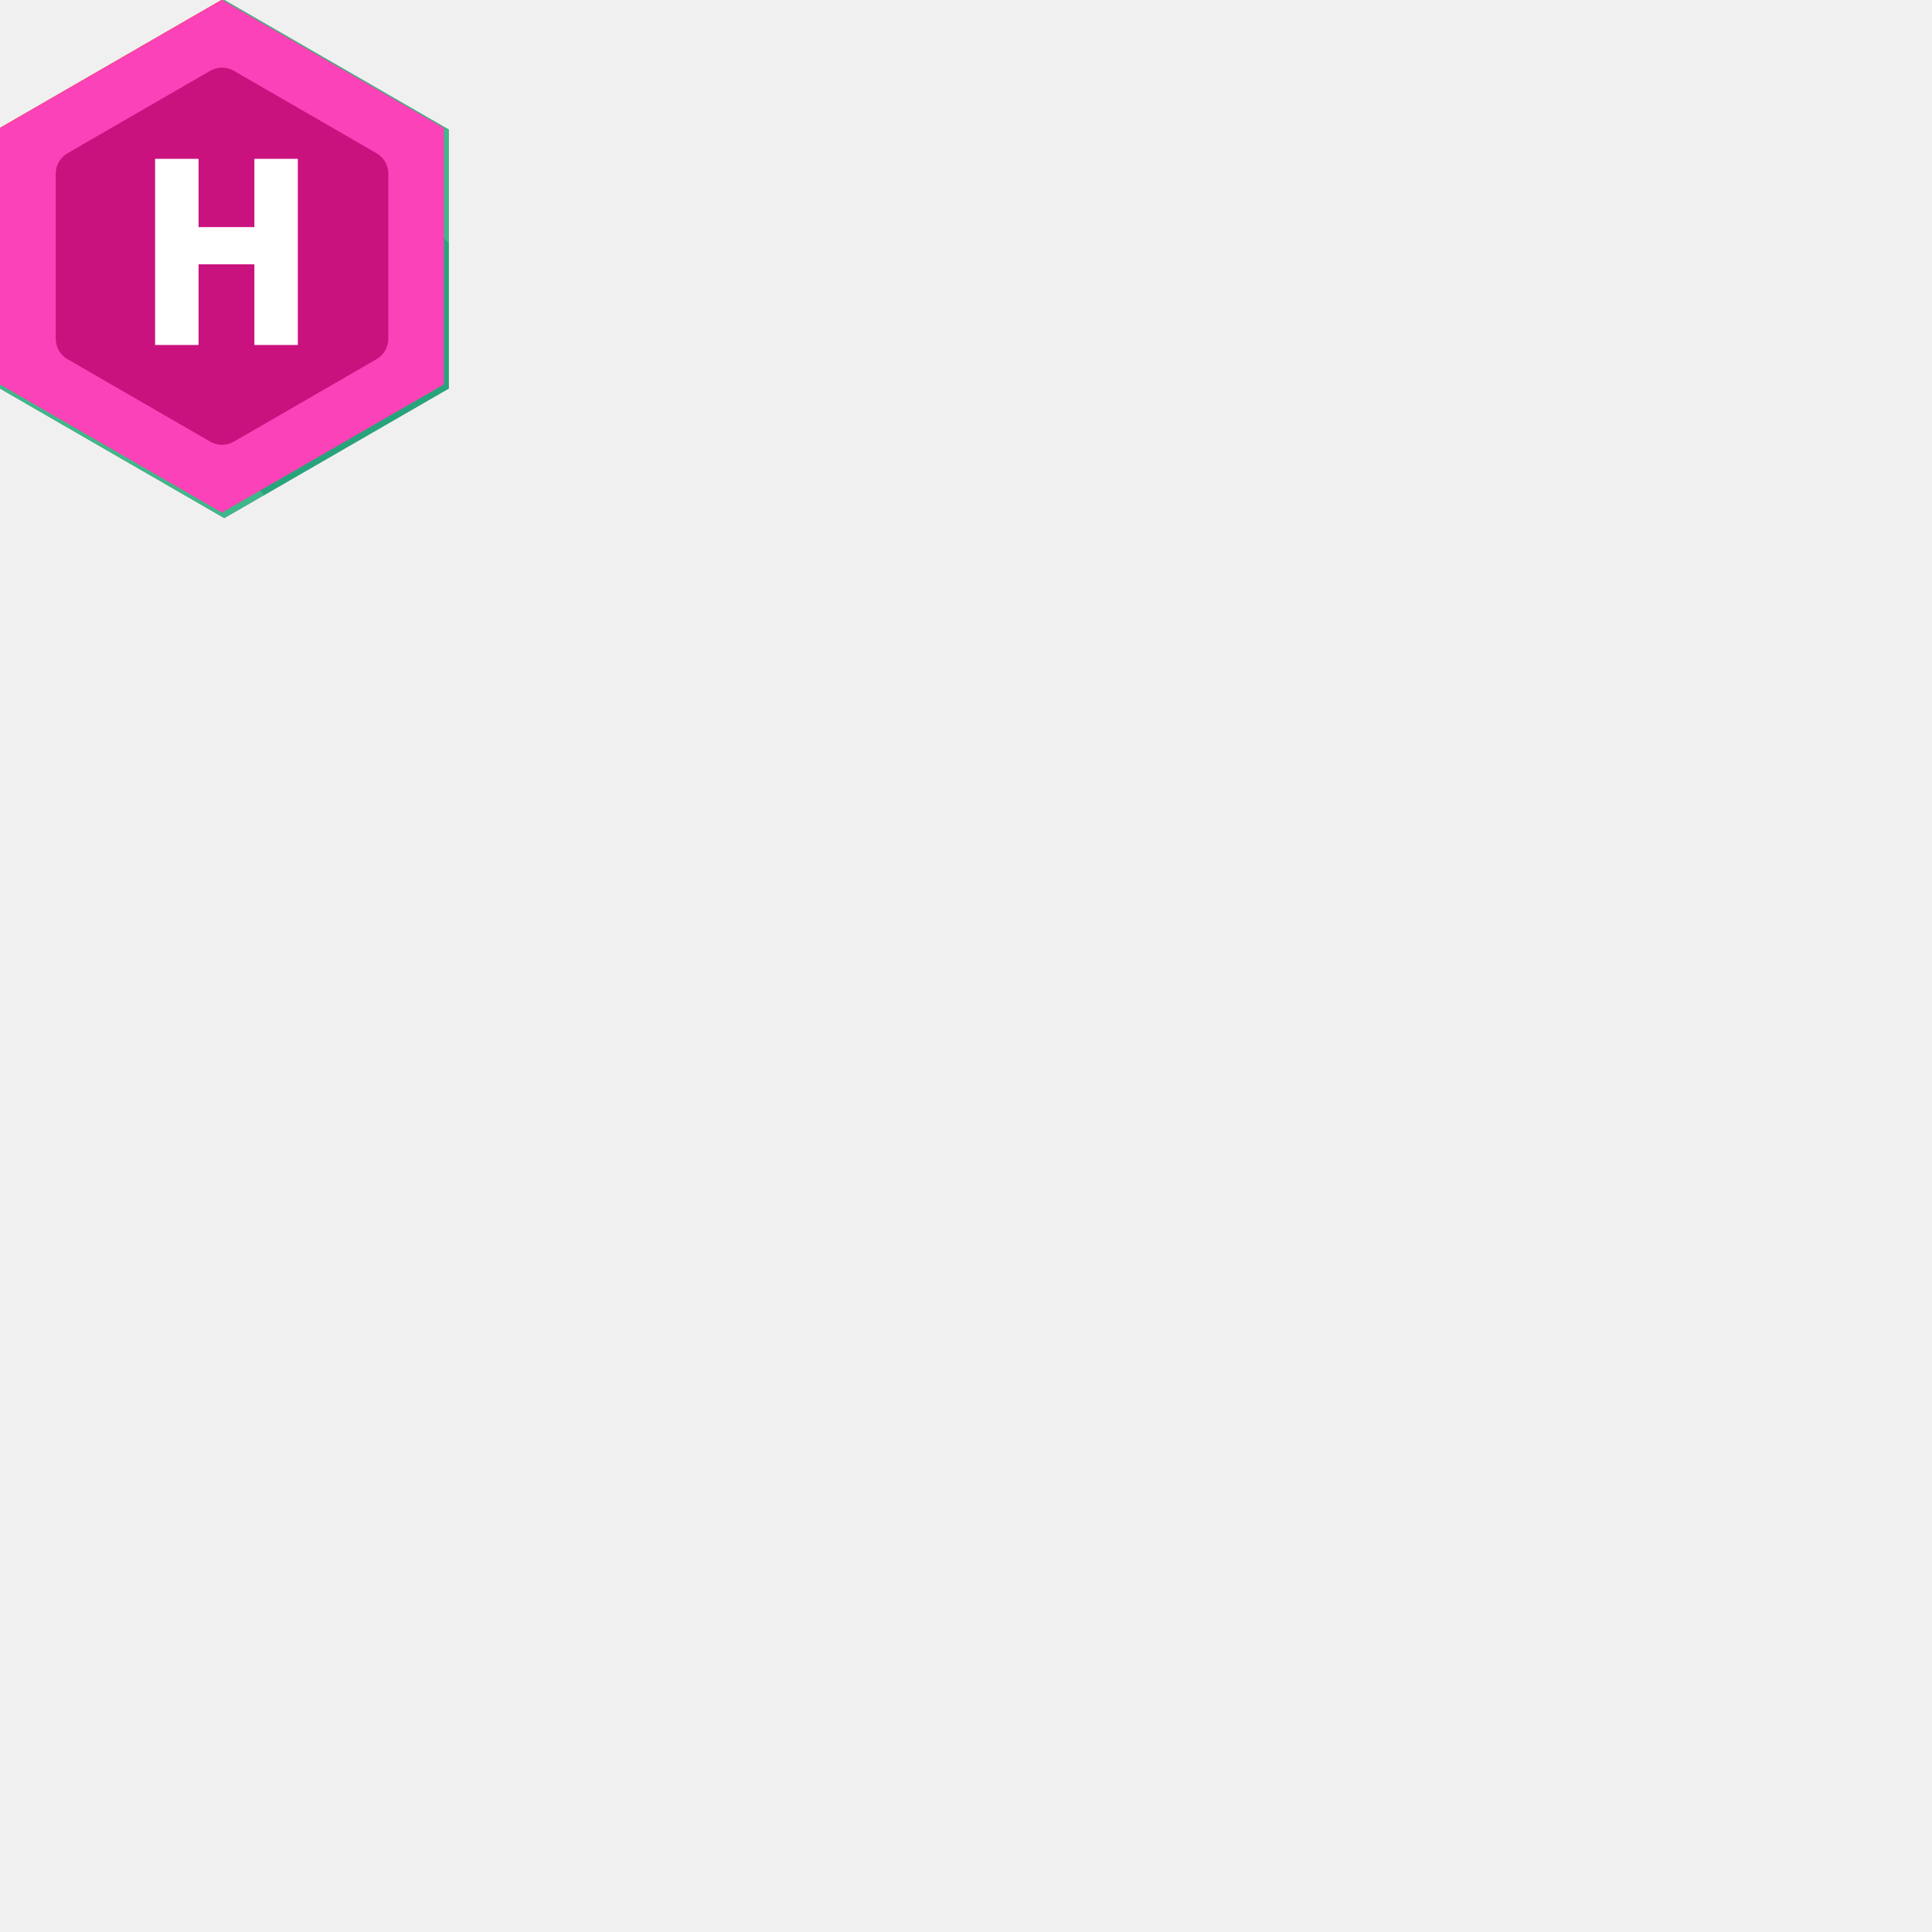
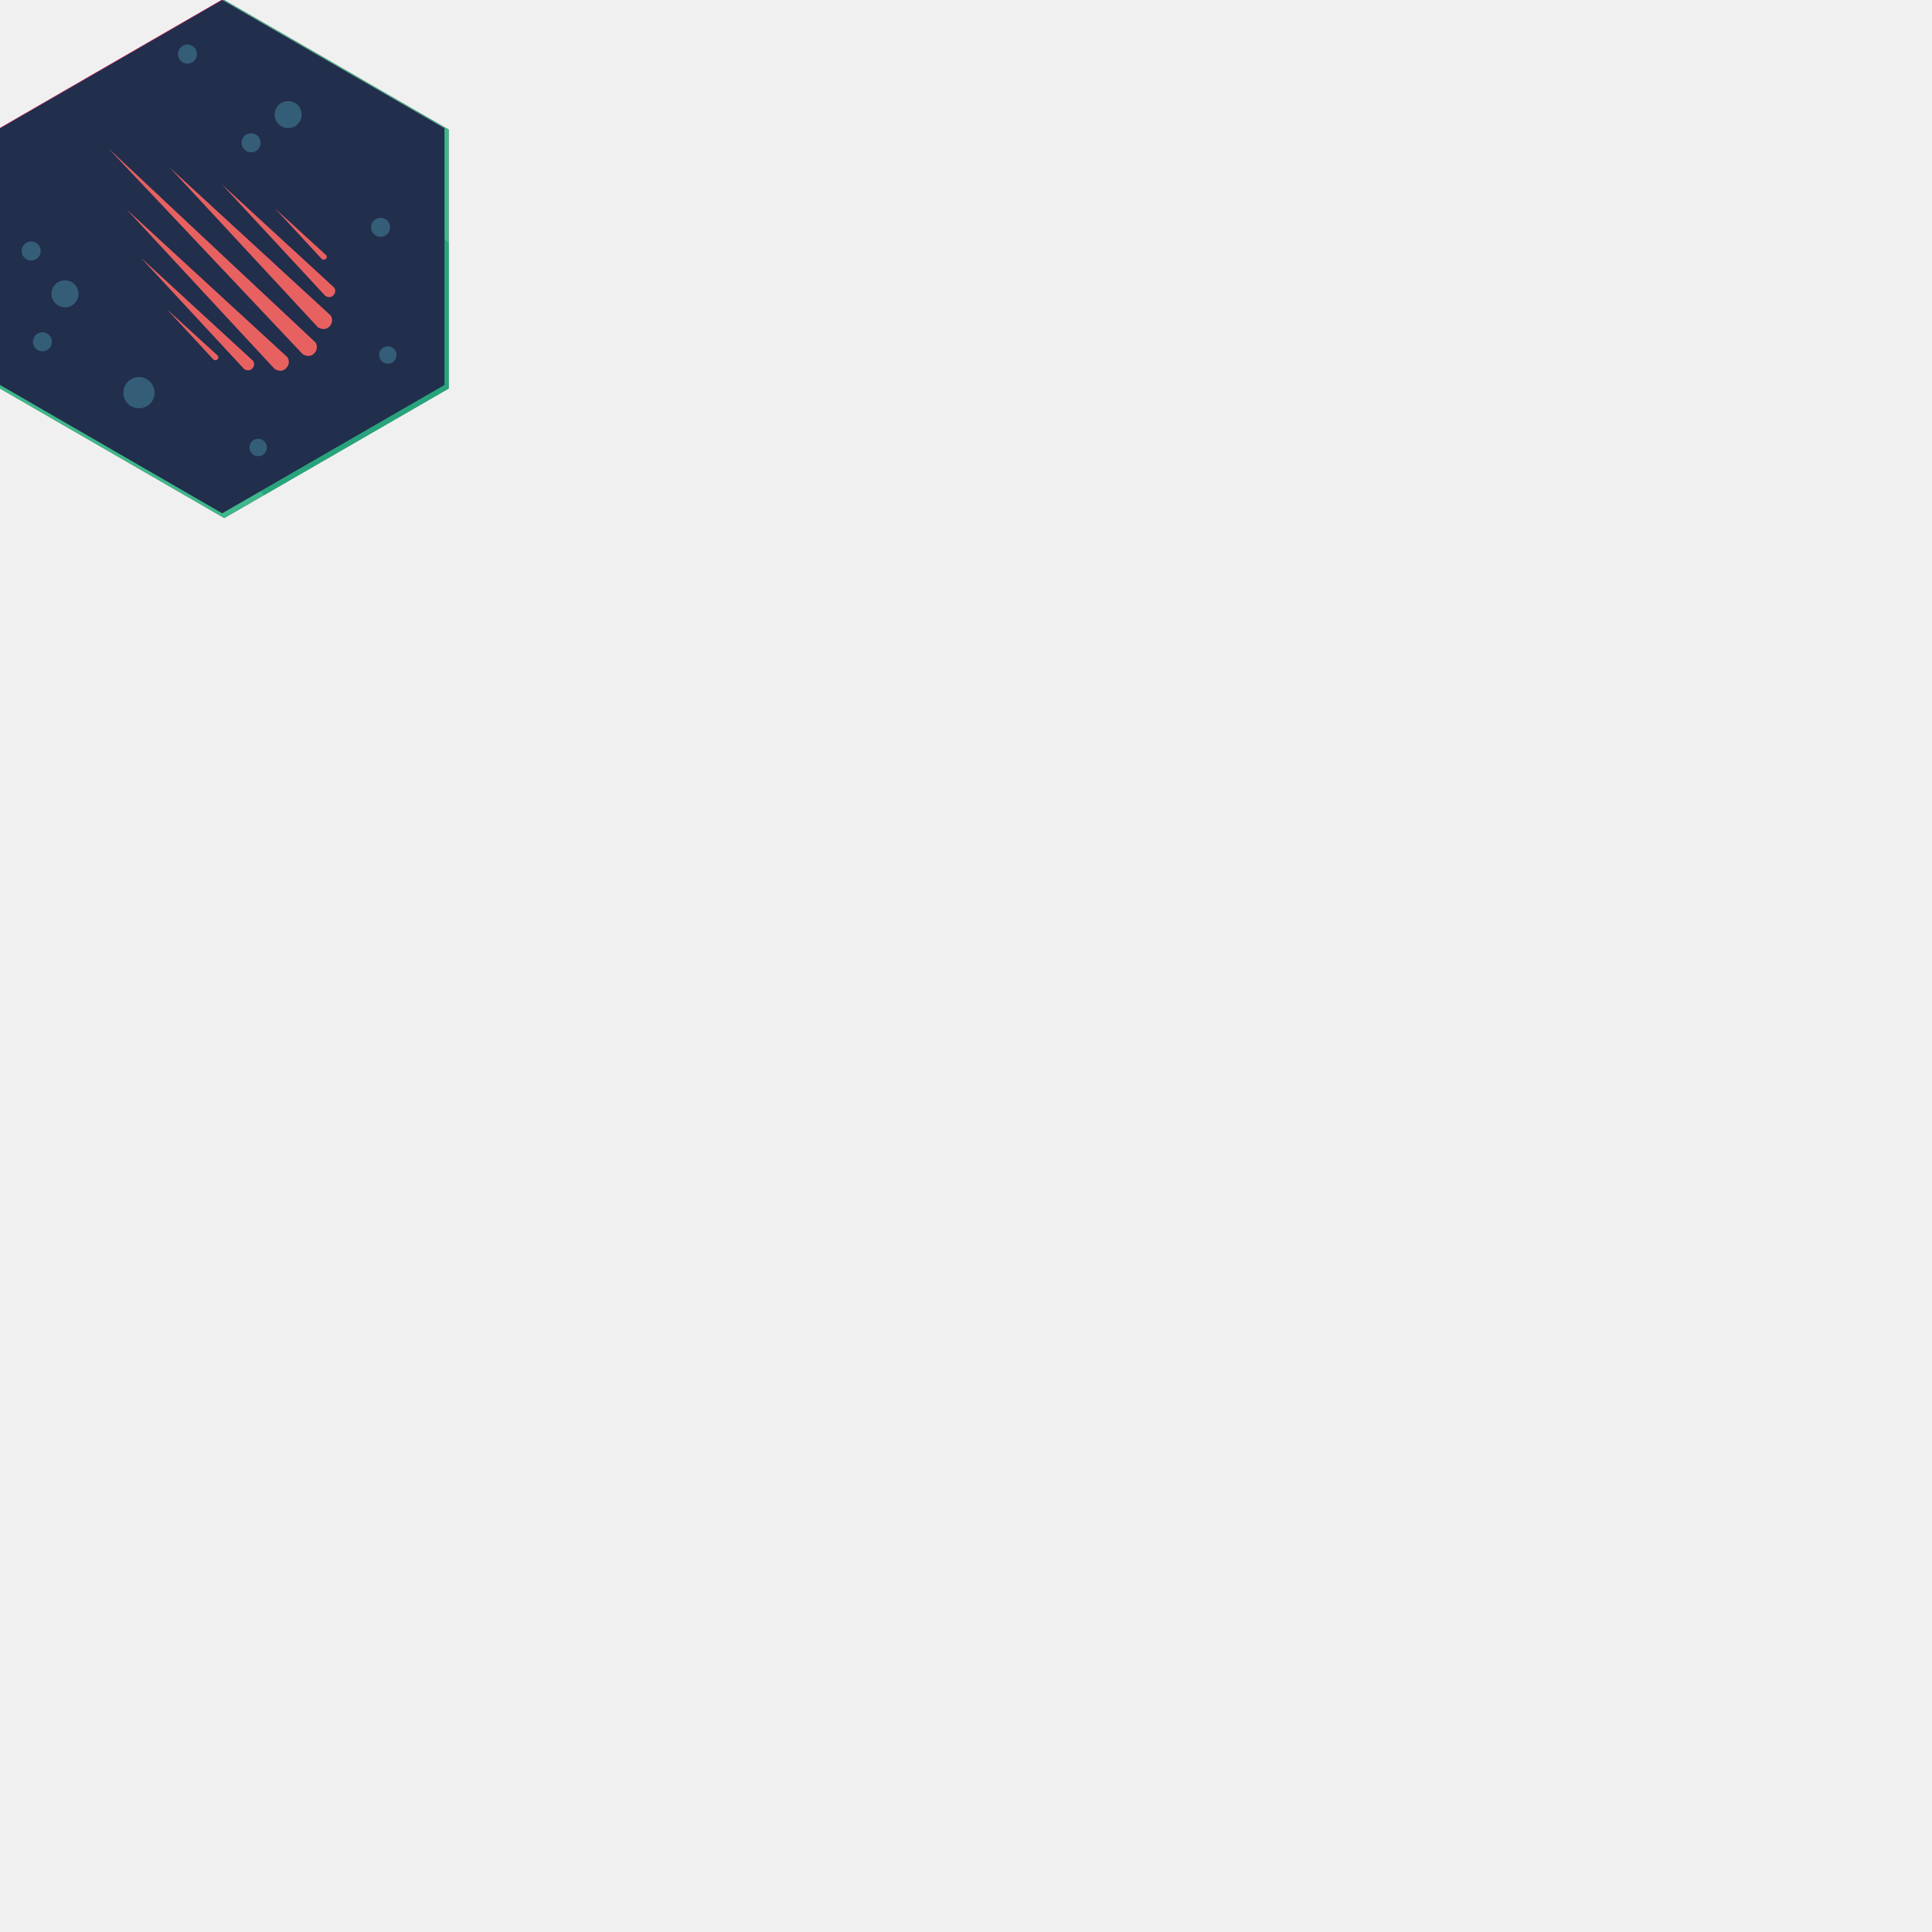
<svg xmlns="http://www.w3.org/2000/svg" version="1.1" id="Layer_1" x="0px" y="0px" viewBox="0 0 200 200" style="enable-background:new 0 0 200 200;" xml:space="preserve">
  <style type="text/css">
	.st0{fill:#5E5E5E;}
	.st1{fill:#444444;}
	.st2{fill:#EFEAE6;}
	.st3{fill:#333333;}
	.st4{fill:#EF3942;}
	.st5{fill:#C12E35;}
	.st6{fill:#FCF2F3;}
	.st7{fill:#0A8DA0;}
	.st8{fill:#FFFFFF;}
	.st9{fill:#21759B;}
	.st10{fill:#08597C;}
	.st11{fill:#DC332E;}
	.st12{fill:#A5241F;}
	.st13{fill:#F04C5C;}
	.st14{fill:#C4314A;}
	.st15{fill:#EE4323;}
	.st16{fill:#BF3E11;}
	.st17{fill:#FEF6F5;}
	.st18{fill:#EB5D42;}
	.st19{fill:#C23E26;}
	.st20{fill:none;stroke:#E7EBEE;stroke-miterlimit:10;}
	.st21{fill:#383838;}
	.st22{fill:#595959;}
	.st23{fill:#939393;}
	.st24{fill:#BFBFBF;}
	.st25{fill:#3EB88A;}
	.st26{fill:#28A47D;}
	.st27{fill:#FB503B;}
	.st28{fill:#FD9689;}
	.st29{fill:#FB42B9;}
	.st30{fill:#CA127F;}
+ 	.st31{fill:#212E4C;}
+ 	.st32{fill:#E86161;}
+ 	.st33{fill:#345D78;}
</style>
  <g id="hex-sinatra_x60_46x54">
    <polygon class="st0" points="45.998,39.766 22.999,53.065 0,39.766 0,13.298 22.999,0 45.998,13.298  " />
    <polygon class="st1" points="7.645,32.571 25.312,51.651 45.934,39.831 45.934,32.122 37.968,22.035 36.426,22.806 32.057,16.832    22.871,25.183  " />
    <path class="st2" d="M7.131,30.387c0-2.57,5.975-6.36,15.483-9.251c4.882-1.478,9.572-1.67,12.849-0.578   c3.276,1.092,4.176,3.726,4.176,6.232c0,3.919-7.131,8.801-14.647,9.444C17.474,36.876,7.131,36.233,7.131,30.387z" />
    <path class="st2" d="M13.62,23.963c0,0,0.514-3.405,0.578-4.112c0.321-2.891,2.056-3.598,4.369-4.047   c1.537-0.334,3.135-0.245,4.626,0.257c0.642,0.257-6.039,2.056-5.589,2.505c1.221,1.092,9.123-3.919,12.913-2.762   c1.349,0.45,1.67,0.899,2.505,3.983c0.257,0.899,1.092,4.69,1.092,4.69c-0.866,1.339-2.326,2.176-3.919,2.249   c-2.634,0.064-7.902,0.257-10.472,0.064S13.877,25.826,13.62,23.963z" />
    <path class="st3" d="M34.434,25.826c0,0,0.642,2.12-3.405,3.855c-2.377,1.028-7.067,1.992-11.5,1.992   c-2.57,0-5.975-1.67-6.232-3.533l0.321-4.176c0.257,1.863,3.598,2.57,6.167,2.827s7.709-0.128,10.536-1.092   c1.382-0.441,2.623-1.239,3.598-2.313L34.434,25.826z" />
  </g>
  <g id="hex-rails_x60_47x54">
    <polygon class="st4" points="45.953,39.799 22.973,53.065 0,39.799 0,13.266 22.973,0 45.953,13.266  " />
    <polygon class="st5" points="30.066,11.153 28.029,14.056 23.314,9.283 22.678,12.842 26.674,16.755 23.757,21.791 18.508,16.607    14.423,17.012 22.125,24.612 19.453,29.211 14.121,23.95 10.388,25.691 17.448,32.655 15.675,35.7 12.213,32.218 8.827,35.16    24.528,51.883 46.107,39.799 46.107,28.299  " />
    <path class="st6" d="M12.746,20.564" />
    <path class="st6" d="M13.735,39.387c-0.373-12.849,3.617-23.931,16.331-28.235l0.989,1.927c-7.433,5.101-8.544,15.38-5.274,26.23   L13.735,39.387z" />
    <rect x="8.981" y="32.174" transform="matrix(0.0698 -0.9976 0.9976 0.0698 -23.8496 41.9529)" class="st6" width="3.181" height="3.181" />
    <polygon class="st6" points="13.26,26.59 10.388,25.646 11.326,22.774 14.121,23.956  " />
    <polygon class="st6" points="16.812,18.624 14.423,17.012 16.472,14.59 18.515,16.607  " />
    <polygon class="st6" points="22.729,12.842 21.104,10.812 23.436,9.283 24.689,11.557  " />
    <polygon class="st6" points="29.982,36.374 27.066,36.169 26.359,33.188 29.121,33.381  " />
    <polygon class="st6" points="28.62,30.214 25.935,29.745 25.877,27.117 28.273,27.837  " />
    <polygon class="st6" points="28.248,25.382 26.115,24.515 26.783,22.19 28.62,23.5  " />
    <polygon class="st6" points="29.141,20.982 27.702,19.395 29.031,17.532 30.014,19.421  " />
  </g>
  <g id="hex-sails_x60_47x54">
    <polygon class="st7" points="46.014,39.851 23.004,53.135 0,39.851 0,13.284 23.004,0 46.014,13.284  " />
    <path class="st8" d="M11.948,39.553c0,0-11.126-17.708,11.769-29.108v29.108H11.948z" />
    <path class="st8" d="M27.256,39.553V21.507c0,0,3.656,5.963,11.078,18.046H27.256z" />
  </g>
  <g id="hex-wordpress_x60_46x54">
    <polygon class="st9" points="45.944,39.791 22.969,53.054 0,39.791 0,13.264 22.969,0 45.944,13.264  " />
    <path class="st10" d="M45.944,39.823v-8.684L33.682,16.257c-5.628-5.976-15.034-6.258-21.01-0.63   c-5.42,5.104-6.227,13.432-1.888,19.482c0.829,1.163,14.94,16.353,14.94,16.353L45.944,39.823z" />
    <path class="st8" d="M22.982,12.332c-7.84-0.004-14.198,6.349-14.201,14.188s6.349,14.198,14.188,14.201   c7.84,0.004,14.198-6.349,14.201-14.188l0,0C37.167,18.697,30.818,12.343,22.982,12.332z M10.219,26.527   c-0.001-1.788,0.376-3.557,1.105-5.19l6.089,16.7C13.004,35.899,10.209,31.427,10.219,26.527z M22.982,39.29   c-1.224,0.001-2.442-0.174-3.616-0.52l3.854-11.125l3.905,10.765c0.025,0.06,0.055,0.118,0.09,0.173   C25.854,39.056,24.422,39.295,22.982,39.29z M24.742,20.554c0.771-0.039,1.458-0.122,1.458-0.122   c0.291-0.023,0.508-0.278,0.485-0.568c-0.023-0.291-0.278-0.508-0.568-0.485c0,0-2.068,0.161-3.398,0.161s-3.353-0.161-3.353-0.161   c-0.291-0.009-0.534,0.22-0.542,0.511c-0.008,0.266,0.183,0.496,0.446,0.536c0,0,0.642,0.083,1.336,0.122l1.965,5.447l-2.794,8.35   l-4.612-13.79c0.771-0.039,1.458-0.122,1.458-0.122c0.291-0.023,0.508-0.278,0.485-0.568c-0.023-0.291-0.278-0.508-0.568-0.485   c0,0-2.068,0.161-3.398,0.161h-0.822c3.871-5.886,11.781-7.52,17.667-3.649c0.566,0.372,1.102,0.789,1.602,1.247h-0.167   c-1.218,0.035-2.178,1.049-2.145,2.267c0,1.053,0.604,1.927,1.285,2.993c0.651,1.05,1,2.259,1.008,3.494   c0,1.092-0.417,2.357-0.97,4.124l-1.285,4.252L24.742,20.554z M29.398,37.562l3.899-11.266c0.617-1.449,0.945-3.005,0.963-4.58   c0-0.43-0.028-0.859-0.083-1.285c3.298,6.061,1.182,13.646-4.779,17.124V37.562z" />
  </g>
  <g id="hex-angular_x60_46x54">
    <polyline class="st11" points="22.951,53.027 0,39.765 0,13.252 22.951,0  " />
    <polyline class="st12" points="22.951,0 45.913,13.252 45.913,39.765 22.951,53.027  " />
    <path class="st8" d="M22.962,7.593L22.962,7.593L8.824,38.992h5.191l2.982-7.125h11.929l2.982,7.125h5.191L22.962,7.593z    M18.789,27.643l4.173-9.903l4.173,9.903C20.539,27.664,22.331,27.664,18.789,27.643z" />
  </g>
  <g id="hex-beego_x60_46x53">
    <polygon class="st13" points="45.854,39.713 22.924,52.951 0,39.713 0,13.238 22.924,0 45.854,13.238  " />
    <polygon class="st14" points="37.95,18.09 34.405,20.135 23.661,9.257 21.956,13.994 25.866,17.956 17.552,17.873 12.424,27.084    15.866,33.258 15.328,38.425 27.245,50.483 45.854,39.713 45.854,26.232  " />
    <path class="st8" d="M16.187,38.688c-0.641,0.002-1.174-0.495-1.218-1.135l-0.276-3.898l-3.526-6.09   c-0.218-0.377-0.218-0.841,0-1.218l5.308-9.206c0.21-0.39,0.615-0.636,1.058-0.641h10.603c0.443,0.005,0.848,0.251,1.058,0.641   l5.302,9.186c0.218,0.377,0.218,0.841,0,1.218l-5.302,9.186c-0.21,0.39-0.615,0.636-1.058,0.641h-7.885l-3.667,1.282   C16.454,38.688,16.32,38.699,16.187,38.688z M13.629,26.924l3.314,5.769c0.093,0.161,0.148,0.341,0.16,0.526l0.179,2.564   l2.359-0.821c0.128-0.045,0.262-0.069,0.397-0.071h7.391l4.622-7.968l-4.622-7.955h-9.199L13.629,26.924z" />
    <path class="st8" d="M22.527,9.135h0.609c0.531,0,0.962,0.431,0.962,0.962v3.148c0,0.531-0.431,0.962-0.962,0.962h-0.609   c-0.531,0-0.962-0.431-0.962-0.962v-3.148C21.565,9.566,21.996,9.135,22.527,9.135z" />
    <path class="st8" d="M38.136,18.322l0.305,0.527c0.266,0.46,0.108,1.048-0.352,1.314l-2.726,1.574   c-0.46,0.266-1.048,0.108-1.314-0.352l-0.305-0.527c-0.266-0.46-0.108-1.048,0.352-1.314l2.726-1.574   C37.283,17.705,37.871,17.862,38.136,18.322z" />
  </g>
  <g id="hex-codeigniter_x60_47x54">
    <polygon class="st15" points="46.037,39.871 23.015,53.161 0,39.871 0,13.29 23.015,0 46.037,13.29  " />
    <polygon class="st16" points="45.985,35.025 24.495,12.743 12.911,34.626 27.926,50.188 46.062,39.935  " />
    <path class="st17" d="M19.012,38.127c-1.615-0.702-3.128-2.471-3.134-4.293c0-1.982,1.249-3.662,2.813-4.769   c-0.274,0.653-0.209,1.399,0.174,1.995c0.444,0.602,1.201,0.885,1.931,0.721c1.673-0.367,1.744-2.201,0.759-3.269   c-0.985-1.068-1.931-2.259-1.551-3.791c0.212-0.786,0.662-1.487,1.287-2.008c-0.463,1.21,0.85,2.401,1.712,2.999   c1.493,1.03,3.134,1.809,4.505,3.018c1.371,1.21,2.516,2.986,2.298,4.981c-0.232,2.162-1.931,3.662-3.862,4.422   c4.068-0.901,8.27-4.055,8.367-8.566c0.071-3.714-2.478-6.571-5.632-8.206l-0.251-0.097c0.074,0.173,0.112,0.359,0.109,0.547   c0.029-0.12,0.046-0.243,0.051-0.367c-0.001,0.148-0.02,0.295-0.058,0.438v-0.064c-0.047,0.196-0.125,0.383-0.232,0.553   l0.045-0.051c-0.602,0.915-1.831,1.168-2.746,0.567c-0.16-0.105-0.304-0.233-0.427-0.38c-1.352-1.738,0-3.611,0.219-5.451   c0.245-2.304-1.204-4.544-2.999-5.889c0.991,1.596-0.315,3.714-1.358,4.898c-1.043,1.184-2.208,2.105-3.321,3.115   c-1.215,1.103-2.331,2.311-3.334,3.611c-1.969,2.626-3.173,5.934-2.291,9.21s3.72,5.361,6.925,6.095l0,0V38.127z" />
  </g>
  <g id="hex-ember_x60_47x54">
    <polygon class="st18" points="46.358,40.15 23.176,53.533 0,40.15 0,13.383 23.176,0 46.358,13.383  " />
    <polygon class="st19" points="8.438,30.091 28.737,50.318 46.358,40.15 46.358,32.029 30.545,16.008 21.238,18.361 18.957,30.299     " />
    <path class="st8" d="M34.058,30.843c-0.57-0.81-1.147-0.084-2.003,0.454c-1.944,1.218-4.537,2.515-7.174,2.554   c-3.798,0.052-3.415-2.411-3.415-2.411s13.928-4.77,10.13-14.18c-1.705-2.424-3.688-3.182-6.481-3.13s-6.209,1.769-8.464,6.831   c-0.859,2.054-1.401,4.226-1.607,6.442l0,0c0,0-2.521,0.499-3.843-0.603c-1.322-1.102-2.042,0-2.042,0s-2.288,2.852,0,3.733   c1.855,0.609,3.769,1.019,5.71,1.225l0,0c0.534,2.511,1.959,4.745,4.012,6.287c2.314,1.756,5.833,1.491,8.425,0.862   c2.395-0.686,4.59-1.939,6.397-3.655C34.349,34.518,34.621,31.653,34.058,30.843z M20.804,27.22   c0.162-6.585,4.472-9.443,5.943-8.01c1.471,1.432,0.933,4.537-1.873,6.442C22.068,27.557,20.804,27.22,20.804,27.22z" />
  </g>
  <g id="hex-express_x60_47x54">
    <polygon class="st8" points="46.374,40.163 23.184,53.55 0,40.163 0,13.388 23.184,0 46.374,13.388  " />
    <polygon class="st20" points="45.676,39.76 23.184,52.745 0.698,39.76 0.698,13.79 23.184,0.806 45.676,13.79  " />
    <path class="st21" d="M11.248,27.313v0.169c-0.004,0.818,0.109,1.632,0.337,2.418c0.206,0.73,0.544,1.415,0.998,2.023   c0.445,0.584,1.02,1.057,1.679,1.381c0.725,0.35,1.523,0.524,2.327,0.506c1.25,0.068,2.48-0.34,3.443-1.141   c0.897-0.848,1.508-1.953,1.75-3.164h1.07c-0.214,1.498-0.946,2.874-2.068,3.89c-1.191,0.943-2.684,1.422-4.201,1.348   c-0.965,0.022-1.923-0.175-2.801-0.577c-0.776-0.368-1.459-0.906-1.997-1.575c-0.551-0.699-0.957-1.502-1.193-2.36   c-0.27-0.955-0.403-1.944-0.395-2.937c-0.004-0.985,0.134-1.965,0.408-2.911c0.251-0.885,0.667-1.714,1.225-2.444   c0.546-0.705,1.241-1.28,2.036-1.686c0.895-0.446,1.885-0.668,2.885-0.648c0.926-0.017,1.844,0.175,2.684,0.564   c0.754,0.359,1.418,0.882,1.945,1.53c0.535,0.668,0.94,1.431,1.193,2.25c0.277,0.888,0.415,1.813,0.408,2.742   c0,0.091,0,0.201,0,0.324s0,0.22,0,0.298h-11.67H11.248z M21.88,26.386c-0.033-0.76-0.166-1.512-0.395-2.237   c-0.211-0.676-0.55-1.306-0.998-1.854c-0.44-0.54-0.987-0.981-1.608-1.297c-0.671-0.329-1.411-0.493-2.159-0.48   c-0.789-0.016-1.57,0.153-2.282,0.493c-0.638,0.313-1.206,0.755-1.666,1.297c-0.461,0.552-0.815,1.185-1.044,1.867   c-0.244,0.708-0.397,1.444-0.454,2.191H21.88V26.386z" />
    <path class="st21" d="M29.051,26.808l-5.29-6.866h1.524l4.538,6.049l4.538-6.049h1.381l-5.271,6.866l5.712,7.592H34.73   l-4.947-6.775l-5.063,6.775h-1.381L29.051,26.808z" />
  </g>
  <g id="hex-flask_x60_47x54">
    <polygon class="st22" points="46.441,40.221 23.217,53.629 0,40.221 0,13.407 23.217,0 46.441,13.407  " />
    <path class="st8" d="M17.231,14.336c0,0,5.48,0.902,7.142,1.136c1.662,0.234,1.201,1.753-0.318,1.299   c-1.519-0.454-7.343-1.948-7.343-1.948L17.231,14.336z" />
    <polygon class="st23" points="12.888,19.147 12.498,17.205 21.419,15.309 21.938,17.16  " />
    <path class="st8" d="M22.601,19.679c0,0,0.136,9.518,4.116,12.654c2.294,1.866,5.001,3.157,7.895,3.766   c3.389,0.812,3.246,2.766-0.578,2.922c-4.402,0.175-9.531-0.208-13.453-3.097c-6.2-4.571-7.499-12.42-7.856-14.232   c-1.506-0.117-1.448-2.305,0.688-3.019c2.887-0.93,5.868-1.537,8.888-1.811C23.685,16.861,23.919,19.218,22.601,19.679z" />
    <path class="st24" d="M12.725,21.692c0.357,1.811,1.656,9.661,7.85,14.238c3.896,2.889,9.051,3.246,13.453,3.097   c2.123-0.084,3.11-0.734,2.974-1.428l-0.039-0.071c0,0-9.856,0.708-14.68-3.428s-5.954-7.927-6.207-9.999   c-0.253-2.071,1.552-4.194,1.552-4.194s-1.299,0.403-3.103,0.805c-1.805,0.403-1.578-1.208-1.104-2.013   C11.278,19.387,11.226,21.575,12.725,21.692z" />
    <polygon class="st23" points="14.764,17.238 14.485,15.634 18.893,14.758 19.27,16.29  " />
    <circle class="st23" cx="16.42" cy="14.232" r="1.143" />
  </g>
  <g id="hex-django_x60_47x54">
    <polygon class="st25" points="46.441,40.221 23.217,53.629 0,40.221 0,13.407 23.217,0 46.441,13.407  " />
    <polygon class="st26" points="11.076,35.016 27.357,51.239 46.441,40.221 46.441,25.146 33.752,12.29 28.503,17.692 28.554,15.25    25.402,12.28 20.153,21.625 12.466,26.814  " />
    <path class="st8" d="M33.751,20.385v12.167c0,4.192-0.307,6.203-1.227,7.941c-0.852,1.67-1.977,2.726-4.294,3.885l-4.874-2.318   c2.318-1.09,3.442-2.044,4.158-3.51c0.75-1.499,0.989-3.238,0.989-7.804v-10.36H33.751z" />
    <rect x="28.503" y="12.308" class="st8" width="5.248" height="5.385" />
    <path class="st8" d="M20.153,12.28h5.248v24.293c-2.692,0.511-4.669,0.716-6.816,0.716c-6.407,0-9.747-2.897-9.747-8.452   c0-5.351,3.545-8.827,9.031-8.827c0.852,0,1.499,0.068,2.283,0.272L20.153,12.28z M20.153,24.508   c-0.613-0.204-1.125-0.272-1.772-0.272c-2.658,0-4.192,1.636-4.192,4.499c0,2.795,1.466,4.328,4.158,4.328   c0.579,0,1.056-0.034,1.806-0.136V24.508z" />
  </g>
  <g id="hex-laravel_x60_46x54">
    <polygon class="st27" points="45.936,39.784 22.965,53.045 0,39.784 0,13.261 22.965,0 45.936,13.261  " />
    <path class="st8" d="M39.27,26.876L39.27,26.876c-0.109-0.122-1.047-1.284-1.875-2.318c-0.828-1.034-1.58-1.965-1.824-2.261   c-0.255-0.455-0.773-0.693-1.284-0.591H34.21c-0.334,0.051-4.155,0.694-4.495,0.751c-0.314,0.019-0.598,0.189-0.764,0.456   c-0.079,0.22-0.033,0.466,0.122,0.642l2.993,4.238l-9.228,2.209L15.13,17.159l-0.051-0.077c-0.231-0.483-0.76-0.747-1.284-0.642   c-0.726,0.032-6.287,0.494-6.518,0.514C6.979,16.95,6.7,17.095,6.531,17.339c-0.161,0.372-0.137,0.798,0.064,1.15   c0.27,0.642,3.211,7.064,5.202,11.29l1.509,3.269c0.319,0.792,1.199,1.2,2.01,0.931c0.957-0.231,4.059-1.034,6.582-1.695   c1.445,2.614,3.211,5.741,3.564,6.255c0.224,0.412,0.649,0.676,1.117,0.694c0.327-0.021,0.649-0.088,0.957-0.199   c0.7-0.212,10.211-3.641,10.564-3.783c0.3-0.068,0.553-0.269,0.687-0.546c0.048-0.226-0.009-0.462-0.154-0.642   c-0.186-0.276-2.087-2.826-3.757-5.06l3.988-1.06c0.254-0.041,0.468-0.215,0.559-0.456C39.483,27.269,39.424,27.038,39.27,26.876z    M33.182,29.316l1.355,1.862l1.843,2.53l-3.307,1.124c-4.123,1.394-5.979,2.023-6.075,2.068h-0.051   c-0.047-0.041-0.088-0.088-0.122-0.141c-0.167-0.238-2.029-3.449-2.948-5.041L33.182,29.316z M31.082,23.812   c0.835-0.148,3.211-0.572,3.378-0.642c0.017,0.004,0.035,0.004,0.051,0c0.028,0.021,0.052,0.047,0.071,0.077   c0.128,0.173,1.22,1.561,2.383,3.038l0.206,0.257l-3.468,0.854L31.082,23.812z M36.701,33.632 M20.858,30.472l-5.658,1.361l0,0   c-0.642-1.284-5.902-12.202-6.531-13.486l2.511-0.218l2.505-0.218C13.916,18.373,20.19,29.316,20.858,30.472z" />
    <polygon class="st28" points="20.897,30.472 19.33,30.864 20.313,32.675 21.918,32.257  " />
    <polygon class="st28" points="33.195,29.316 33.998,30.408 35.661,29.977 34.91,28.976  " />
  </g>
  <g id="hex-hugo_x60_46x54">
    <polygon class="st29" points="45.944,39.79 22.969,53.054 0,39.79 0,13.263 22.969,0 45.944,13.263  " />
    <path class="st30" d="M38.981,37.183l-14.773,8.536c-0.757,0.437-1.69,0.437-2.447,0L6.988,37.183   c-0.756-0.438-1.221-1.246-1.22-2.12V17.984c-0.001-0.874,0.464-1.682,1.22-2.12l14.773-8.536c0.757-0.437,1.69-0.437,2.447,0   l14.773,8.536c0.756,0.438,1.221,1.246,1.22,2.12v17.079C40.202,35.937,39.737,36.745,38.981,37.183z" />
    <polygon class="st8" points="26.334,16.443 26.334,23.508 20.554,23.508 20.554,16.443 16.057,16.443 16.057,35.712 20.554,35.712    20.554,27.362 26.334,27.362 26.334,35.712 30.83,35.712 30.83,16.443  " />
  </g>
+   <g id="hex-meteor_x60_47x54">
+     <polygon class="st31" points="46.014,39.851 23.004,53.135 0,39.851 0,13.284 23.004,0 46.014,13.284  " />
+     <g>
+       <path class="st32" d="M11.185,15.32l20.14,21.333c0,0,0.686,0.484,1.211-0.081s0.121-1.129,0.121-1.129L11.185,15.32L11.185,15.32    z" />
+       <path class="st32" d="M17.562,17.336L32.9,33.871c0,0,0.686,0.484,1.211-0.081c0.525-0.565,0.121-1.129,0.121-1.129L17.562,17.336    L17.562,17.336z" />
+       <path class="st32" d="M13.082,21.651L28.42,38.186c0,0,0.686,0.484,1.211-0.081c0.525-0.565,0.121-1.129,0.121-1.129    L13.082,21.651L13.082,21.651z" />
+       <path class="st32" d="M22.953,19.07l10.715,11.552c0,0,0.479,0.338,0.846-0.056c0.367-0.394,0.085-0.789,0.085-0.789L22.953,19.07    L22.953,19.07z" />
+       <path class="st32" d="M14.558,26.652l10.715,11.552c0,0,0.479,0.338,0.846-0.056c0.367-0.394,0.085-0.789,0.085-0.789    L14.558,26.652L14.558,26.652z" />
+       <path class="st32" d="M28.46,21.571l4.857,5.251c0,0,0.237,0.158,0.418-0.026c0.181-0.185,0.042-0.37,0.042-0.37L28.46,21.571    L28.46,21.571z" />
+       <path class="st32" d="M17.24,31.975l4.857,5.251c0,0,0.237,0.158,0.418-0.026c0.181-0.185,0.042-0.37,0.042-0.37L17.24,31.975    L17.24,31.975z" />
+     </g>
+     <circle class="st33" cx="29.83" cy="11.865" r="1.4" />
+     <circle class="st33" cx="14.386" cy="40.649" r="1.616" />
+     <circle class="st33" cx="26.727" cy="46.325" r="0.904" />
+     <circle class="st33" cx="40.148" cy="36.75" r="0.904" />
+     <circle class="st33" cx="6.726" cy="30.418" r="1.4" />
+     <circle class="st33" cx="39.398" cy="23.534" r="0.988" />
+     <circle class="st33" cx="3.225" cy="25.984" r="0.988" />
+     <circle class="st33" cx="25.992" cy="14.78" r="0.988" />
+     <circle class="st33" cx="19.406" cy="5.597" r="0.988" />
+     <circle class="st33" cx="4.392" cy="35.381" r="0.988" />
+   </g>
</svg>
